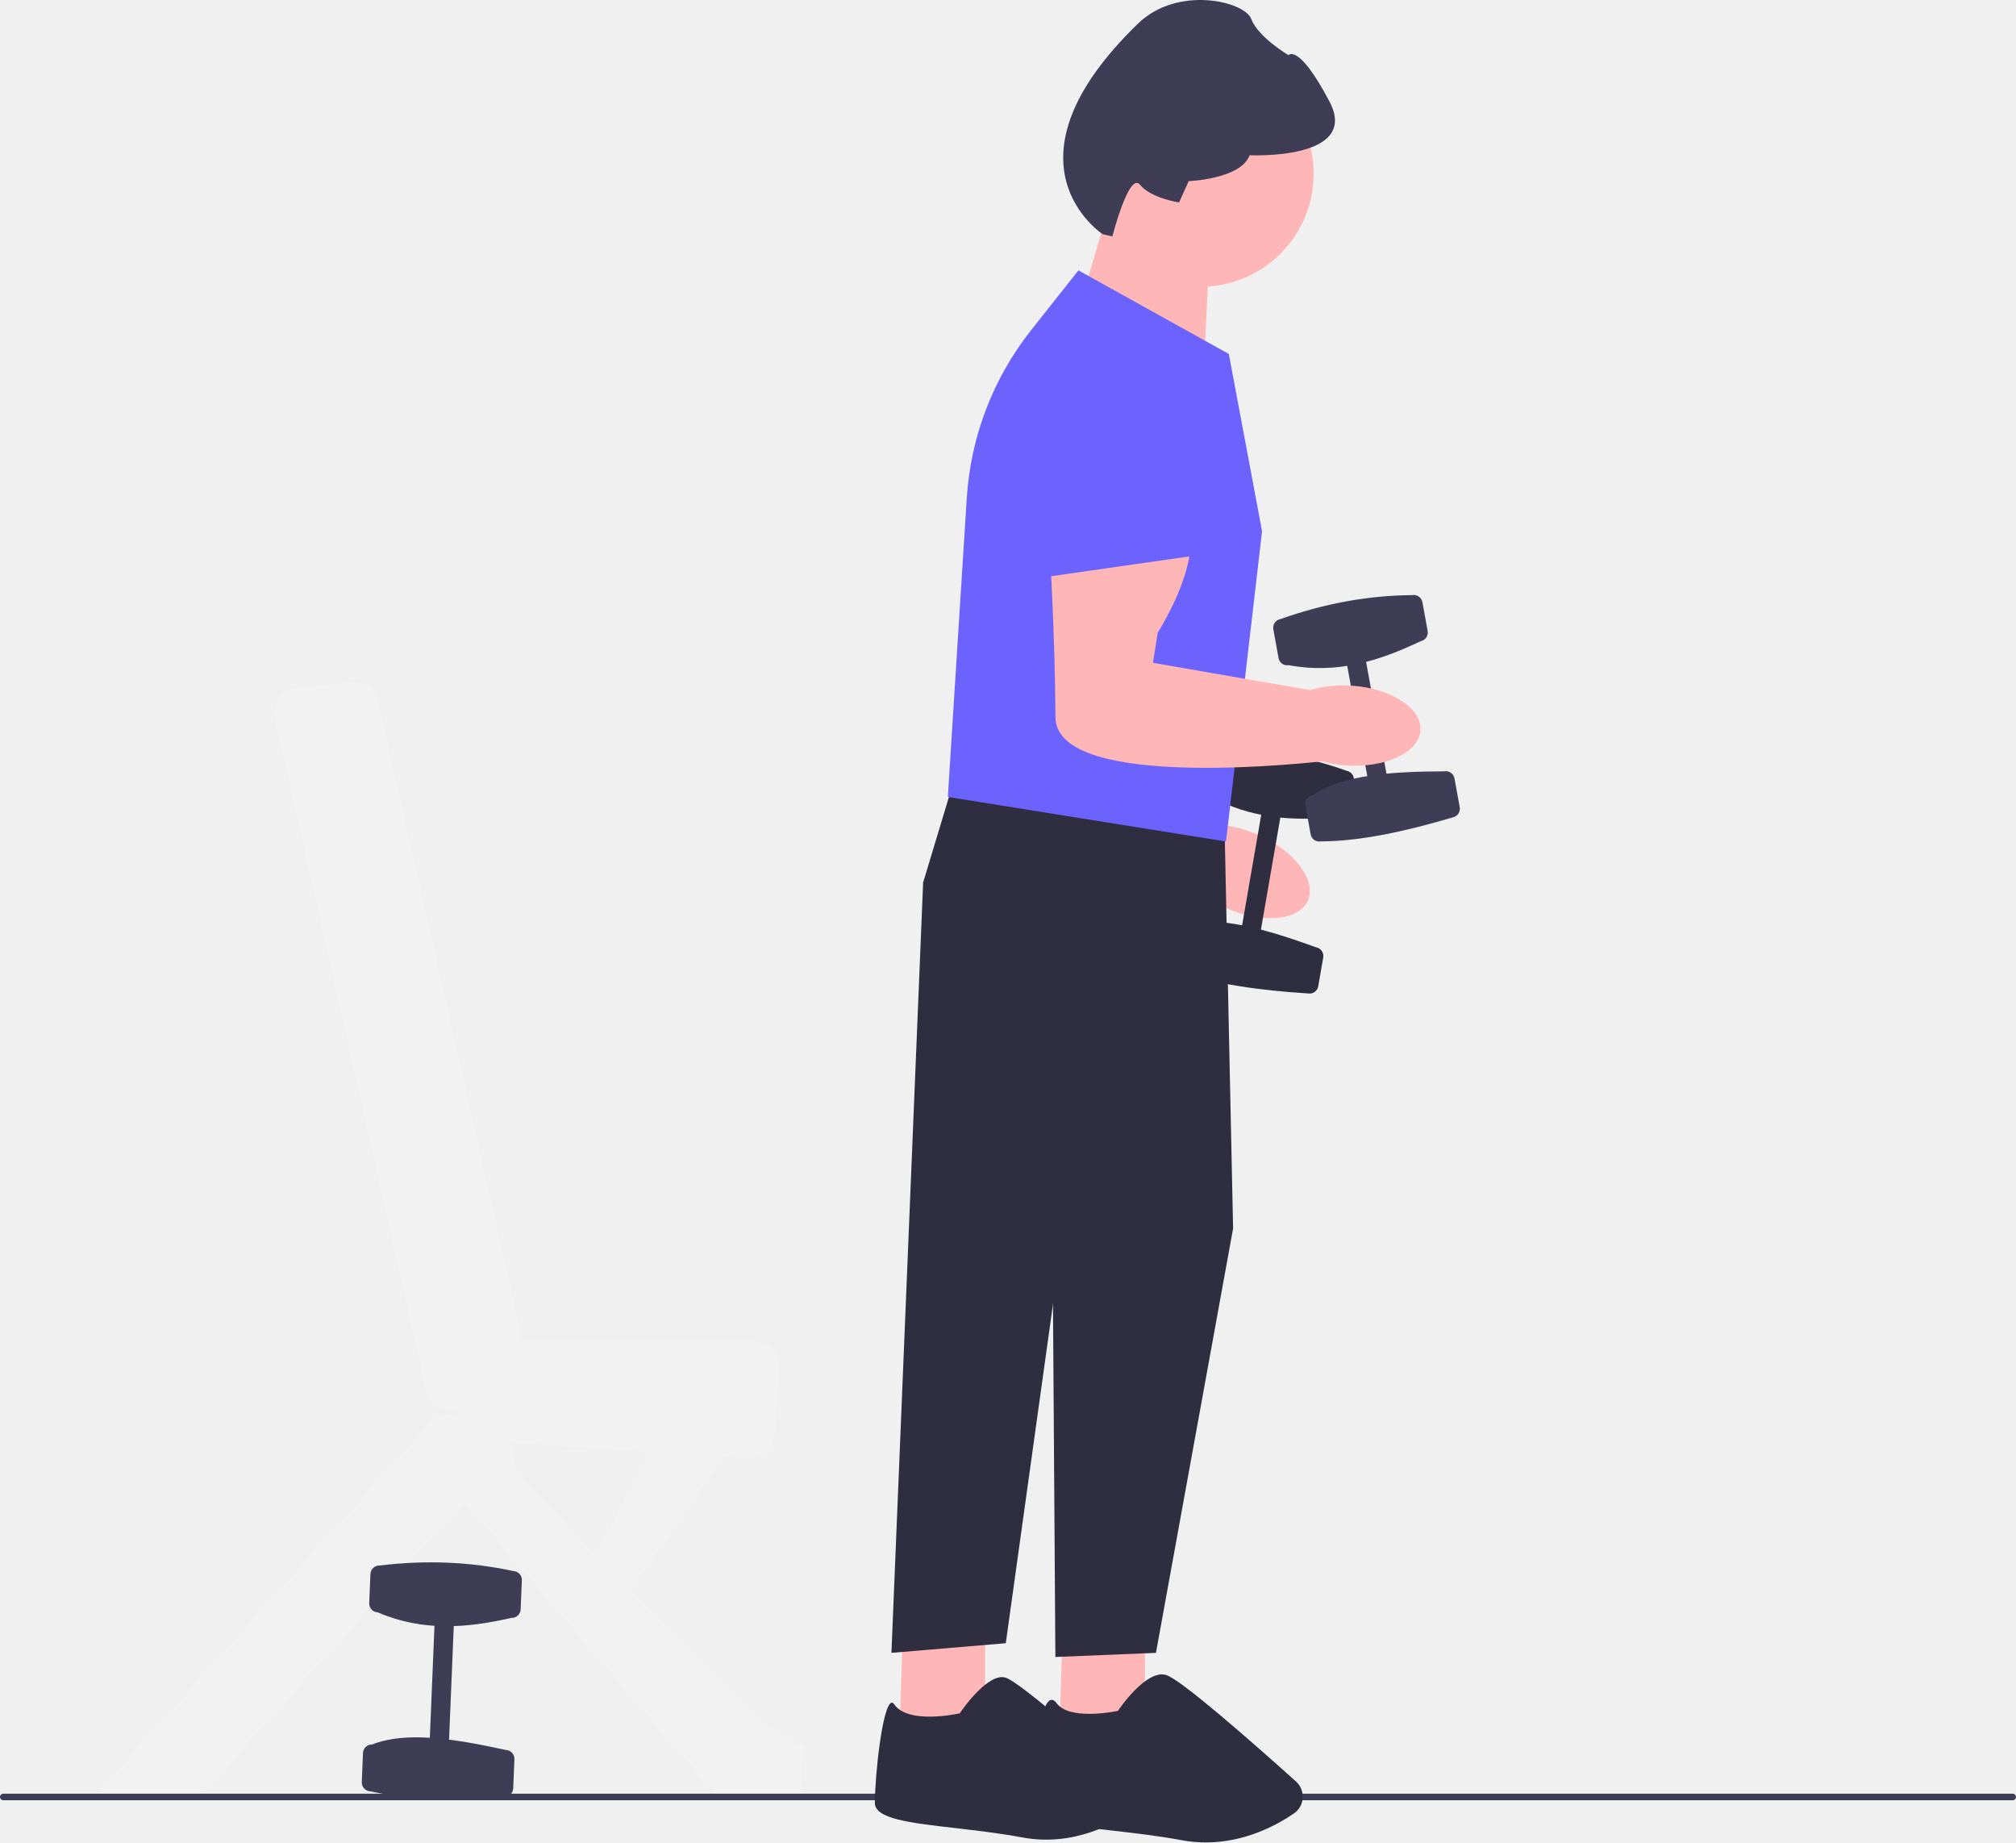
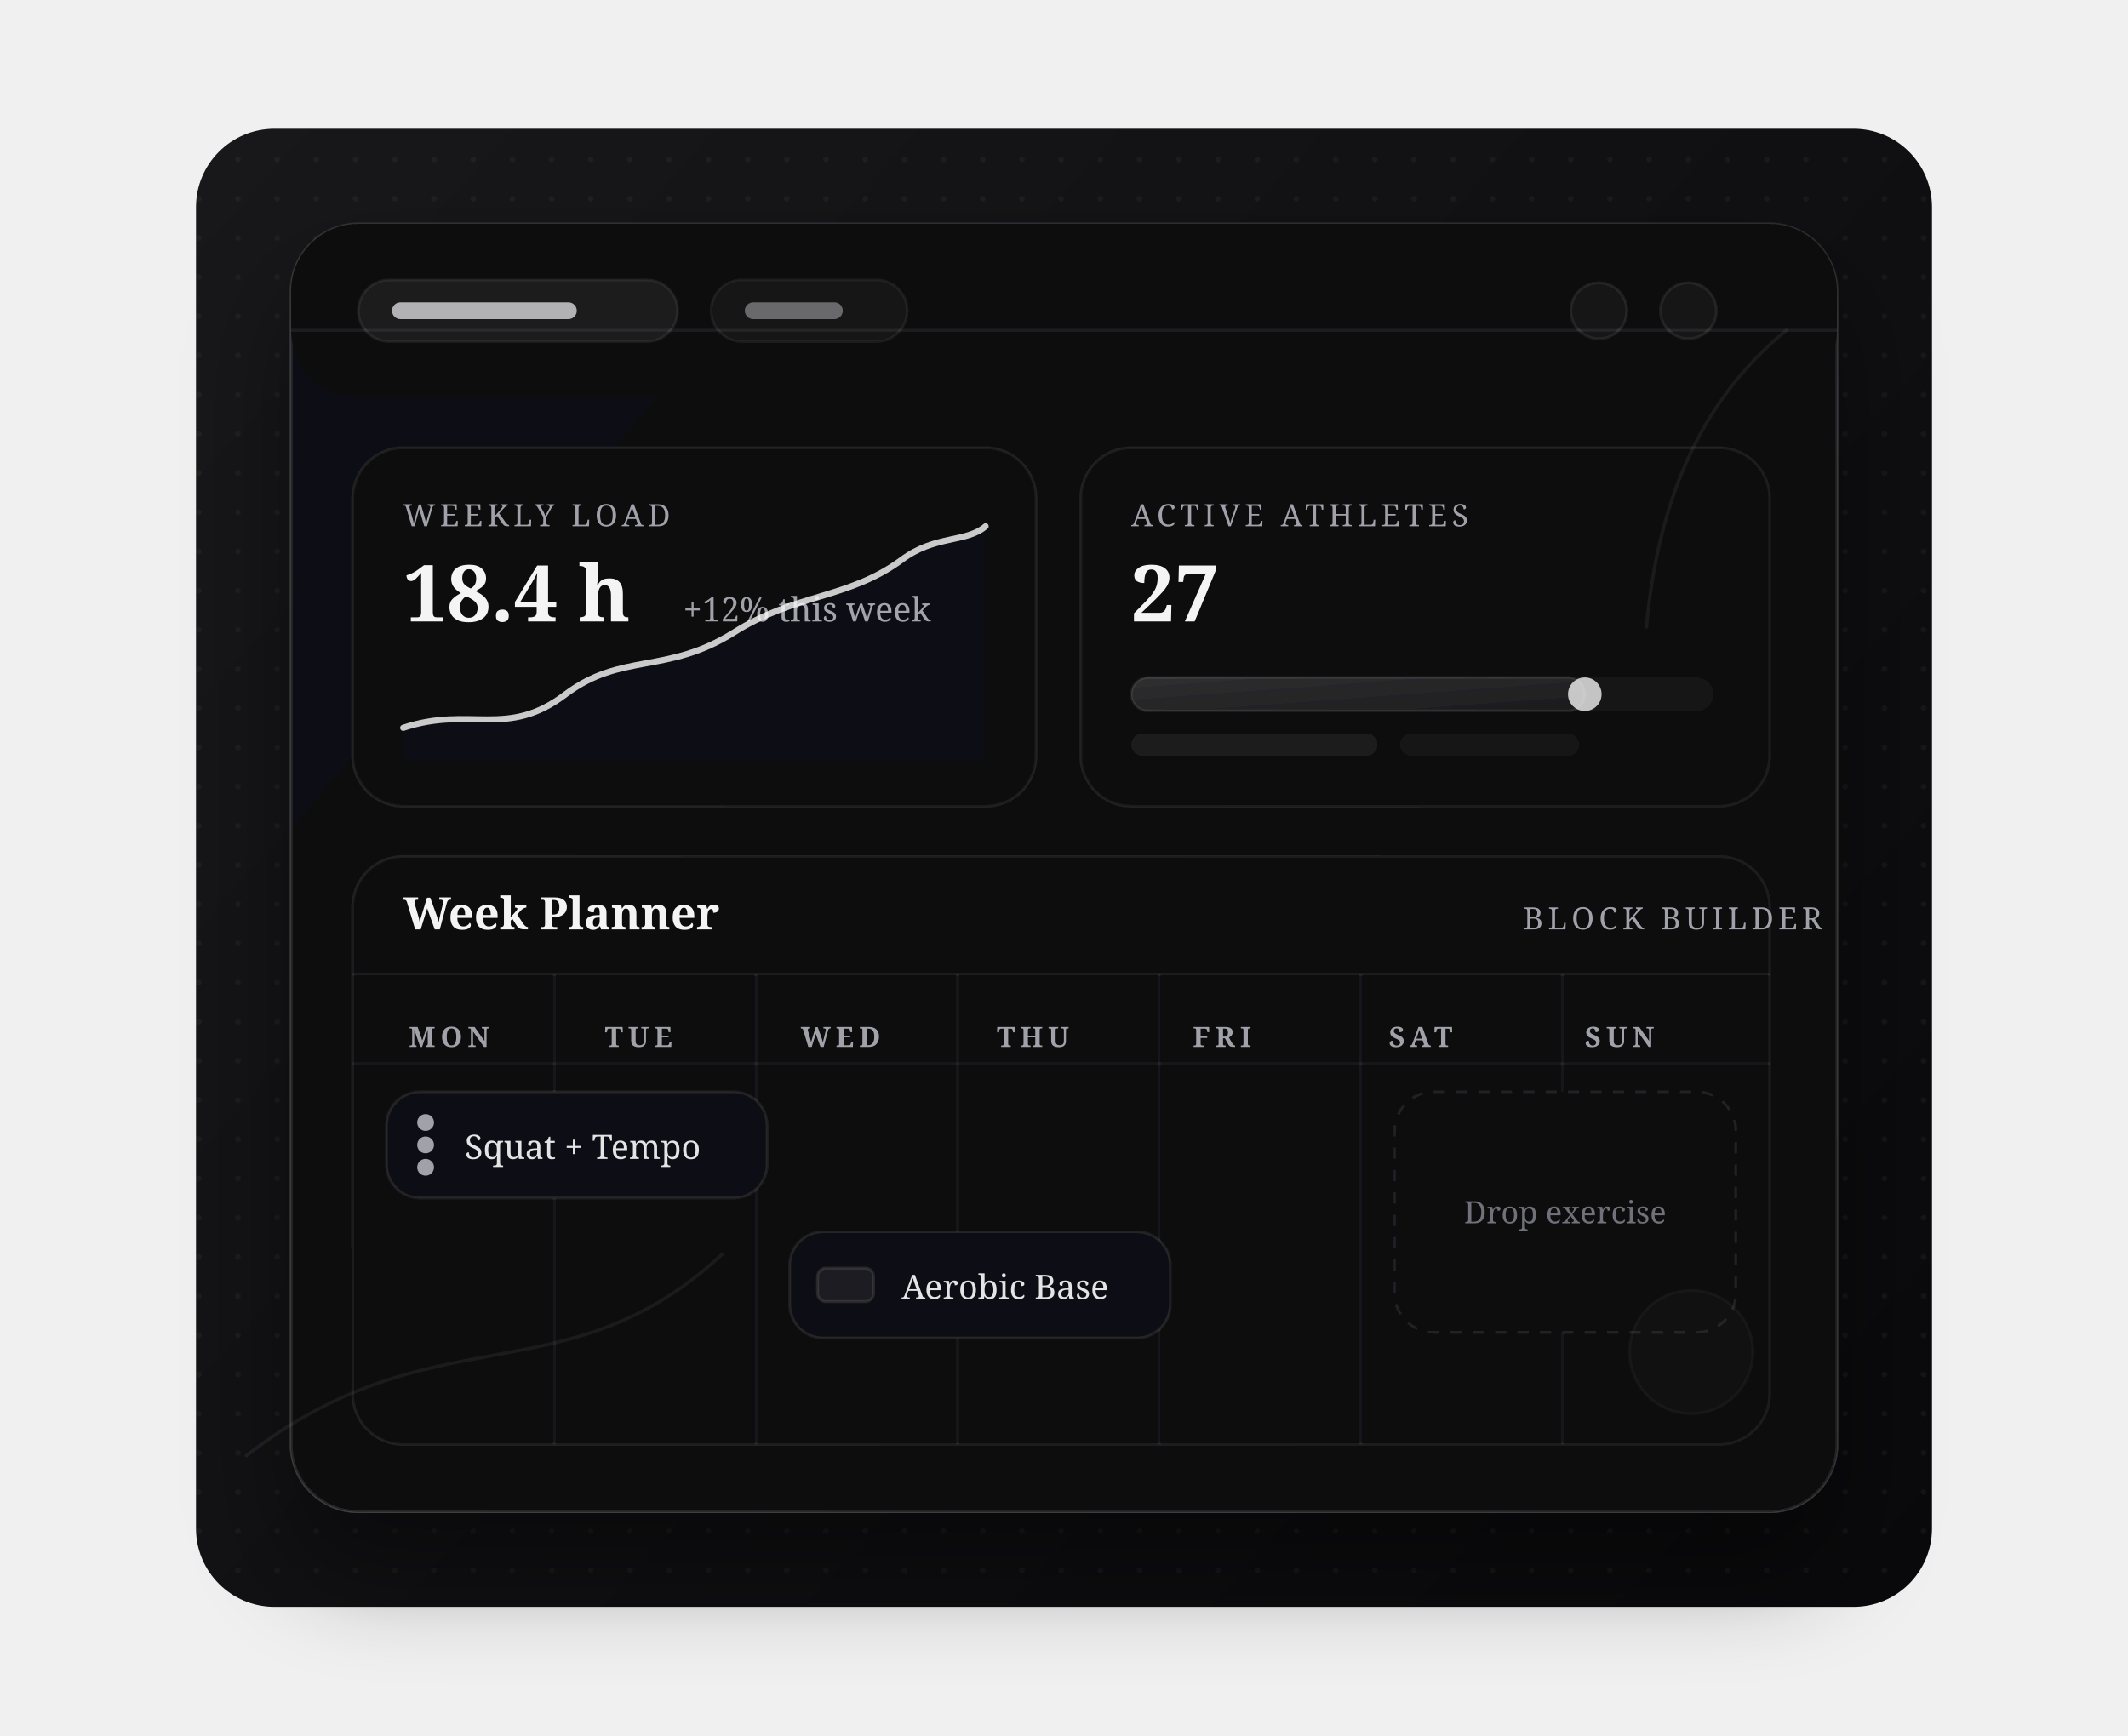
- <svg xmlns="http://www.w3.org/2000/svg" width="731.67" height="668.54" viewBox="0 0 731.67 668.54" role="img" artist="Katerina Limpitsouni" source="https://undraw.co/">
-   <g>
-     <path d="m421.36,228.72s-.3,13-24.05,31.99l-5.38,9.65,50.19,28.97c4.52.21,9.6,1.4,14.66,3.65,13.12,5.83,21.13,16.48,17.88,23.8s-16.52,8.53-29.65,2.7c-2.87-1.27-5.5-2.78-7.81-4.43-17.2-4.31-93.73-24.92-85.26-48.38,9.53-26.4,18.86-57.27,18.86-57.27l50.57,9.32h-.01Z" fill="#ffb6b6" />
-     <path d="m379.71,181.09c3.01-9.92,10.25-17.85,19.86-21.76,9.61-3.9,20.32-3.26,29.41,1.74,8.81,4.86,15.01,13.3,17.01,23.15,2,9.86-.42,20.04-6.63,27.95l-20.94,26.64-52.83-11.22,14.12-46.5h0Z" fill="#6c63ff" />
-     <path d="m488.72,279.68c-15.25-5.45-31.23-8.13-47.89-8.29-1.74-.3-3.4.87-3.7,2.61l-1.81,10.44c-.3,1.74.87,3.4,2.61,3.7,6.5,3.86,13.11,6.2,19.81,7.51l-6.94,40.1c-7.8-1.52-14.96-1.88-21.05-.31-1.74-.3-3.4.87-3.7,2.61l-1.81,10.44c-.3,1.74.87,3.4,2.61,3.7,13.58,4.89,30.11,7.16,47.88,8.29,1.74.3,3.4-.87,3.7-2.61l1.81-10.44c.3-1.74-.87-3.4-2.61-3.7-6.86-2.49-13.59-4.75-20-6.42l7.04-40.64c6.99.68,14.05.43,21.15-.24,1.74.3,3.4-.87,3.7-2.61l1.81-10.44c.3-1.74-.87-3.4-2.61-3.7h0Z" fill="#2f2e41" />
+ <svg xmlns="http://www.w3.org/2000/svg" width="760" height="620" viewBox="0 0 760 620" fill="none" role="img" aria-labelledby="title desc">
+   <defs>
+     <linearGradient id="bg" x1="80" y1="40" x2="680" y2="580" gradientUnits="userSpaceOnUse">
+       <stop stop-color="#18181B" />
+       <stop offset="1" stop-color="#09090B" />
+     </linearGradient>
+     <linearGradient id="panel" x1="120" y1="84" x2="628" y2="514" gradientUnits="userSpaceOnUse">
+       <stop stop-color="#111113" />
+       <stop offset="1" stop-color="#0A0A0B" />
+     </linearGradient>
+     <linearGradient id="chip" x1="0" y1="0" x2="1" y2="1">
+       <stop stop-color="#FAFAFA" stop-opacity="0.12" />
+       <stop offset="1" stop-color="#FAFAFA" stop-opacity="0.03" />
+     </linearGradient>
+     <filter id="shadow" x="0" y="0" width="760" height="620" filterUnits="userSpaceOnUse" color-interpolation-filters="sRGB">
+       <feDropShadow dx="0" dy="22" stdDeviation="18" flood-color="#000" flood-opacity="0.4" />
+     </filter>
+     <pattern id="gridDots" width="14" height="14" patternUnits="userSpaceOnUse">
+       <circle cx="1" cy="1" r="1" fill="#FFFFFF" fill-opacity="0.04" />
+     </pattern>
+   </defs>
+   <rect width="760" height="620" fill="transparent" />
+   <rect x="70" y="46" width="620" height="528" rx="28" fill="url(#bg)" />
+   <rect x="70" y="46" width="620" height="528" rx="28" fill="url(#gridDots)" />
+   <g filter="url(#shadow)">
+     <rect x="104" y="80" width="552" height="460" rx="24" fill="url(#panel)" stroke="#FFFFFF" stroke-opacity="0.1" />
+     <rect x="104" y="80" width="552" height="62" rx="24" fill="#0C0C0D" />
+     <path d="M104 118H656" stroke="#FFFFFF" stroke-opacity="0.08" />
+     <rect x="128" y="100" width="114" height="22" rx="11" fill="#FFFFFF" fill-opacity="0.06" stroke="#FFFFFF" stroke-opacity="0.08" />
+     <rect x="140" y="108" width="66" height="6" rx="3" fill="#E4E4E7" fill-opacity="0.75" />
+     <rect x="254" y="100" width="70" height="22" rx="11" fill="#FFFFFF" fill-opacity="0.03" stroke="#FFFFFF" stroke-opacity="0.07" />
+     <rect x="266" y="108" width="35" height="6" rx="3" fill="#D4D4D8" fill-opacity="0.45" />
+     <circle cx="603" cy="111" r="10" fill="#FFFFFF" fill-opacity="0.04" stroke="#FFFFFF" stroke-opacity="0.08" />
+     <circle cx="571" cy="111" r="10" fill="#FFFFFF" fill-opacity="0.04" stroke="#FFFFFF" stroke-opacity="0.08" />
+     <g transform="translate(126 160)">
+       <rect width="244" height="128" rx="18" fill="#0A0A0B" stroke="#FFFFFF" stroke-opacity="0.08" />
+       <text x="18" y="28" fill="#A1A1AA" font-size="11" font-family="Georgia, serif" letter-spacing="1.6">WEEKLY LOAD</text>
+       <text x="18" y="62" fill="#F4F4F5" font-size="28" font-weight="700" font-family="Georgia, serif">18.4 h</text>
+       <text x="118" y="62" fill="#A1A1AA" font-size="12" font-family="Georgia, serif">+12% this week</text>
+       <path d="M18 100 C42 92, 55 104, 76 88 C96 73, 112 81, 136 66 C158 52, 177 54, 196 40 C208 31, 219 34, 226 28" stroke="#FAFAFA" stroke-opacity="0.8" stroke-width="2.2" fill="none" stroke-linecap="round" />
+       <path d="M18 100 C42 92, 55 104, 76 88 C96 73, 112 81, 136 66 C158 52, 177 54, 196 40 C208 31, 219 34, 226 28 L226 112 L18 112 Z" fill="#FFFFFF" fill-opacity="0.03" />
+     </g>
+     <g transform="translate(386 160)">
+       <rect width="246" height="128" rx="18" fill="#0A0A0B" stroke="#FFFFFF" stroke-opacity="0.08" />
+       <text x="18" y="28" fill="#A1A1AA" font-size="11" font-family="Georgia, serif" letter-spacing="1.6">ACTIVE ATHLETES</text>
+       <text x="18" y="62" fill="#F4F4F5" font-size="28" font-weight="700" font-family="Georgia, serif">27</text>
+       <g transform="translate(18 82)">
+         <rect width="208" height="12" rx="6" fill="#FFFFFF" fill-opacity="0.04" />
+         <rect width="162" height="12" rx="6" fill="url(#chip)" stroke="#FFFFFF" stroke-opacity="0.08" />
+         <circle cx="162" cy="6" r="6" fill="#FFFFFF" fill-opacity="0.75" />
+       </g>
+       <g transform="translate(18 102)">
+         <rect width="88" height="8" rx="4" fill="#FFFFFF" fill-opacity="0.08" />
+         <rect x="96" width="64" height="8" rx="4" fill="#FFFFFF" fill-opacity="0.05" />
+       </g>
+     </g>
+     <g transform="translate(126 306)">
+       <rect width="506" height="210" rx="18" fill="#09090B" stroke="#FFFFFF" stroke-opacity="0.08" />
+       <path d="M0 42H506" stroke="#FFFFFF" stroke-opacity="0.08" />
+       <text x="18" y="26" fill="#F4F4F5" font-size="16" font-weight="700" font-family="Georgia, serif">Week Planner</text>
+       <text x="418" y="26" fill="#A1A1AA" font-size="11" letter-spacing="1.6" font-family="Georgia, serif">BLOCK BUILDER</text>
+       <g fill="#A1A1AA" font-size="10" font-weight="700" font-family="Georgia, serif" letter-spacing="1.8">
+         <text x="20" y="68">MON</text>
+         <text x="90" y="68">TUE</text>
+         <text x="160" y="68">WED</text>
+         <text x="230" y="68">THU</text>
+         <text x="300" y="68">FRI</text>
+         <text x="370" y="68">SAT</text>
+         <text x="440" y="68">SUN</text>
+       </g>
+       <g stroke="#FFFFFF" stroke-opacity="0.07">
+         <path d="M72 42V210" />
+         <path d="M144 42V210" />
+         <path d="M216 42V210" />
+         <path d="M288 42V210" />
+         <path d="M360 42V210" />
+         <path d="M432 42V210" />
+         <path d="M0 74H506" />
+       </g>
+       <g transform="translate(12 84)">
+         <rect width="136" height="38" rx="12" fill="#101012" stroke="#FFFFFF" stroke-opacity="0.09" />
+         <circle cx="14" cy="19" r="3" fill="#A1A1AA" />
+         <circle cx="14" cy="11" r="3" fill="#A1A1AA" />
+         <circle cx="14" cy="27" r="3" fill="#A1A1AA" />
+         <text x="28" y="24" fill="#E4E4E7" font-size="12" font-family="Georgia, serif">Squat + Tempo</text>
+       </g>
+       <g transform="translate(156 134)">
+         <rect width="136" height="38" rx="12" fill="#101012" stroke="#FFFFFF" stroke-opacity="0.09" />
+         <rect x="10" y="13" width="20" height="12" rx="3" fill="#FFFFFF" fill-opacity="0.06" stroke="#FFFFFF" stroke-opacity="0.1" />
+         <text x="40" y="24" fill="#E4E4E7" font-size="12" font-family="Georgia, serif">Aerobic Base</text>
+       </g>
+       <g transform="translate(372 84)">
+         <rect width="122" height="86" rx="14" fill="#0E0E10" stroke="#FFFFFF" stroke-opacity="0.09" stroke-dasharray="4 4" />
+         <text x="61" y="47" fill="#71717A" font-size="11" text-anchor="middle" font-family="Georgia, serif">Drop exercise</text>
+       </g>
+     </g>
  </g>
-   <path d="m275.53,624.75l-46.8-47.86,33.82-48.32,9.17.6c4.87.32,9.08-3.36,9.42-8.23l1.72-24.72c.36-5.12-3.7-9.48-8.84-9.48h-85.96c.7-1.67.88-3.54.47-5.35l-51.28-226.96c-.99-4.38-5.1-7.33-9.57-6.86l-20.26,2.13c-5.27.56-8.88,5.59-7.72,10.76l54.94,244.1c1.24,5.5,6.92,8.07,11.63,6.4-.26.73-.41,1.46-.47,2.2l-7.29.58-124,138h38l96-107,92,107h30l1-18-16-9h.02Zm-89.95-101.22l50.33,3.3-19.71,37.24-28.66-29.31-1.95-11.23h-.01Z" fill="#f2f2f2" />
-   <path d="m0,652.04c0,.66.53,1.19,1.19,1.19h729.29c.66,0,1.19-.53,1.19-1.19s-.53-1.19-1.19-1.19H1.19c-.66,0-1.19.53-1.19,1.19Z" fill="#3f3d56" />
-   <circle cx="435.75" cy="63.04" r="41" fill="#ffb6b6" />
-   <polygon points="357.53 585.75 357.53 626.75 326.53 627.75 327.82 585.75 357.53 585.75" fill="#ffb6b6" />
-   <path d="m348.44,621.52l-.11.17-.2.04c-.75.17-18.38,3.99-23.52-3.2-.41-.57-.76-.8-1.06-.71-3.36,1.08-6.03,26.7-6.03,36.42,0,5.73,12.78,7.21,28.97,9.07,7.56.87,16.13,1.86,24.62,3.43,18.46,3.42,33.67-5.04,41.1-10.39,1.31-.95,2.12-2.42,2.21-4.03.09-1.62-.55-3.18-1.76-4.27-9.79-8.82-42.18-37.74-47.77-39.33-.4-.11-.81-.17-1.23-.17-6.49,0-15.13,12.83-15.22,12.96h0Z" fill="#2f2e41" />
-   <polygon points="415.53 585.75 415.53 626.75 384.53 627.75 385.82 585.75 415.53 585.75" fill="#ffb6b6" />
-   <polygon points="428.03 292.25 444.53 304.75 447.53 445.75 419.53 599.75 383.03 601.25 382.03 454.25 335.03 320.25 344.53 288.75 428.03 292.25" fill="#2f2e41" />
-   <polygon points="351.03 316.25 335.03 320.25 323.53 599.75 365.03 596.25 392.53 398.75 351.03 316.25" fill="#2f2e41" />
-   <path d="m428.94,667.74c-8.46-1.57-17.01-2.55-24.55-3.42-17.33-2-29.85-3.45-29.85-10.07,0-5.02,1.94-35.84,6.72-37.37.53-.17,1.33-.11,2.18,1.08,4.48,6.27,20.35,3.24,22.29,2.84,1.2-1.76,10.5-15.02,17.44-13.03,5.35,1.53,31.85,24.88,47.18,38.66,1.7,1.53,2.59,3.72,2.44,6-.15,2.26-1.3,4.3-3.17,5.58-6.17,4.24-17.73,10.53-31.96,10.53-2.81,0-5.73-.25-8.72-.8h0Z" fill="#2f2e41" />
-   <polygon points="390.9 114.14 399.86 84.05 438.85 93.93 437.27 126.59 390.9 114.14" fill="#ffb6b6" />
-   <path d="m344.44,289.24l-.44-.08,6.87-108.38c1.42-22.39,9.53-43.52,23.45-61.1l17.08-21.57,54.37,30.21.21.11,12.04,64.23.02.12-13.03,112.12-.13.43-100.44-16.08h0Z" fill="#6c63ff" />
-   <path d="m400.21,84.98l3.51.81s6.05-23.65,10.03-18.74c3.99,4.91,14.17,6.41,14.17,6.41l3.5-7.73s18.96-.74,22.1-9.4c0,0,40.27,1.92,28.99-19.48-11.27-21.4-14.89-16.83-14.89-16.83,0,0-11.01-6.54-13.48-13.09s-26.76-12.26-41.08,1.59c-52.46,50.77-12.86,76.45-12.86,76.45h0Z" fill="#3f3d56" />
-   <g>
-     <g>
-       <rect x="492.38" y="238.12" width="7" height="44" transform="translate(-38.58 93.04) rotate(-10.32)" fill="#3f3d56" />
-       <path d="m476.35,288.58c10.76-7.4,28.62-8.63,47.81-8.7,1.74-.32,3.41.84,3.72,2.58l1.9,10.43c.32,1.74-.84,3.41-2.58,3.72-17.08,5.06-33.37,8.62-47.81,8.7-1.74.32-3.41-.84-3.72-2.58l-1.9-10.43c-.32-1.74.84-3.41,2.58-3.72h0Z" fill="#3f3d56" />
-       <path d="m464.71,224.64c15.69-5.58,31.62-8.57,47.81-8.7,1.74-.32,3.41.84,3.72,2.58l1.9,10.43c.32,1.74-.84,3.41-2.58,3.72-14.78,7.07-30.15,12-47.81,8.7-1.74.32-3.41-.84-3.72-2.58l-1.9-10.43c-.32-1.74.84-3.41,2.58-3.72h0Z" fill="#3f3d56" />
-     </g>
-     <path d="m431.73,191.28s4.19,12.3-11.56,38.32l-1.73,10.91,57.09,9.91c4.32-1.36,9.5-1.99,15.02-1.62,14.33.95,25.51,8.2,24.98,16.19s-12.58,13.7-26.9,12.75c-3.13-.21-6.12-.72-8.86-1.47-17.64,1.88-96.58,8.88-96.71-16.06-.14-28.07-2.01-60.27-2.01-60.27l50.68-8.66h0Z" fill="#ffb6b6" />
-     <path d="m376.23,160.91c-.59-10.35,3.48-20.29,11.15-27.26,7.67-6.97,17.95-10.06,28.21-8.49,9.94,1.53,18.67,7.32,23.94,15.88s6.51,18.96,3.4,28.53l-10.48,32.22-53.46,7.65-2.75-48.52h0Z" fill="#6c63ff" />
-   </g>
-   <g>
-     <rect x="138.37" y="606.07" width="44" height="7" transform="translate(-455.33 744.49) rotate(-87.62)" fill="#3f3d56" />
-     <path d="m135.07,633c12.12-4.86,29.81-2.13,48.56,2.01,1.76.07,3.14,1.57,3.07,3.33l-.44,10.59c-.07,1.76-1.57,3.14-3.33,3.07-17.78,1.18-34.45,1.08-48.56-2.01-1.76-.07-3.14-1.57-3.07-3.33l.44-10.59c.07-1.76,1.57-3.14,3.33-3.07Z" fill="#3f3d56" />
-     <path d="m137.77,568.06c16.53-2,32.73-1.41,48.56,2.01,1.76.07,3.14,1.57,3.07,3.33l-.44,10.59c-.07,1.76-1.57,3.14-3.33,3.07-15.97,3.65-32.05,5.08-48.56-2.01-1.76-.07-3.14-1.57-3.07-3.33l.44-10.59c.07-1.76,1.57-3.14,3.33-3.07Z" fill="#3f3d56" />
+   <g opacity="0.75">
+     <path d="M88 520C155 468 202 500 258 448" stroke="#FFFFFF" stroke-opacity="0.08" stroke-width="1.2" stroke-linecap="round" />
+     <path d="M638 118C606 144 592 181 588 224" stroke="#FFFFFF" stroke-opacity="0.08" stroke-width="1.2" stroke-linecap="round" />
+     <circle cx="604" cy="483" r="22" fill="#FFFFFF" fill-opacity="0.02" stroke="#FFFFFF" stroke-opacity="0.05" />
  </g>
</svg>
